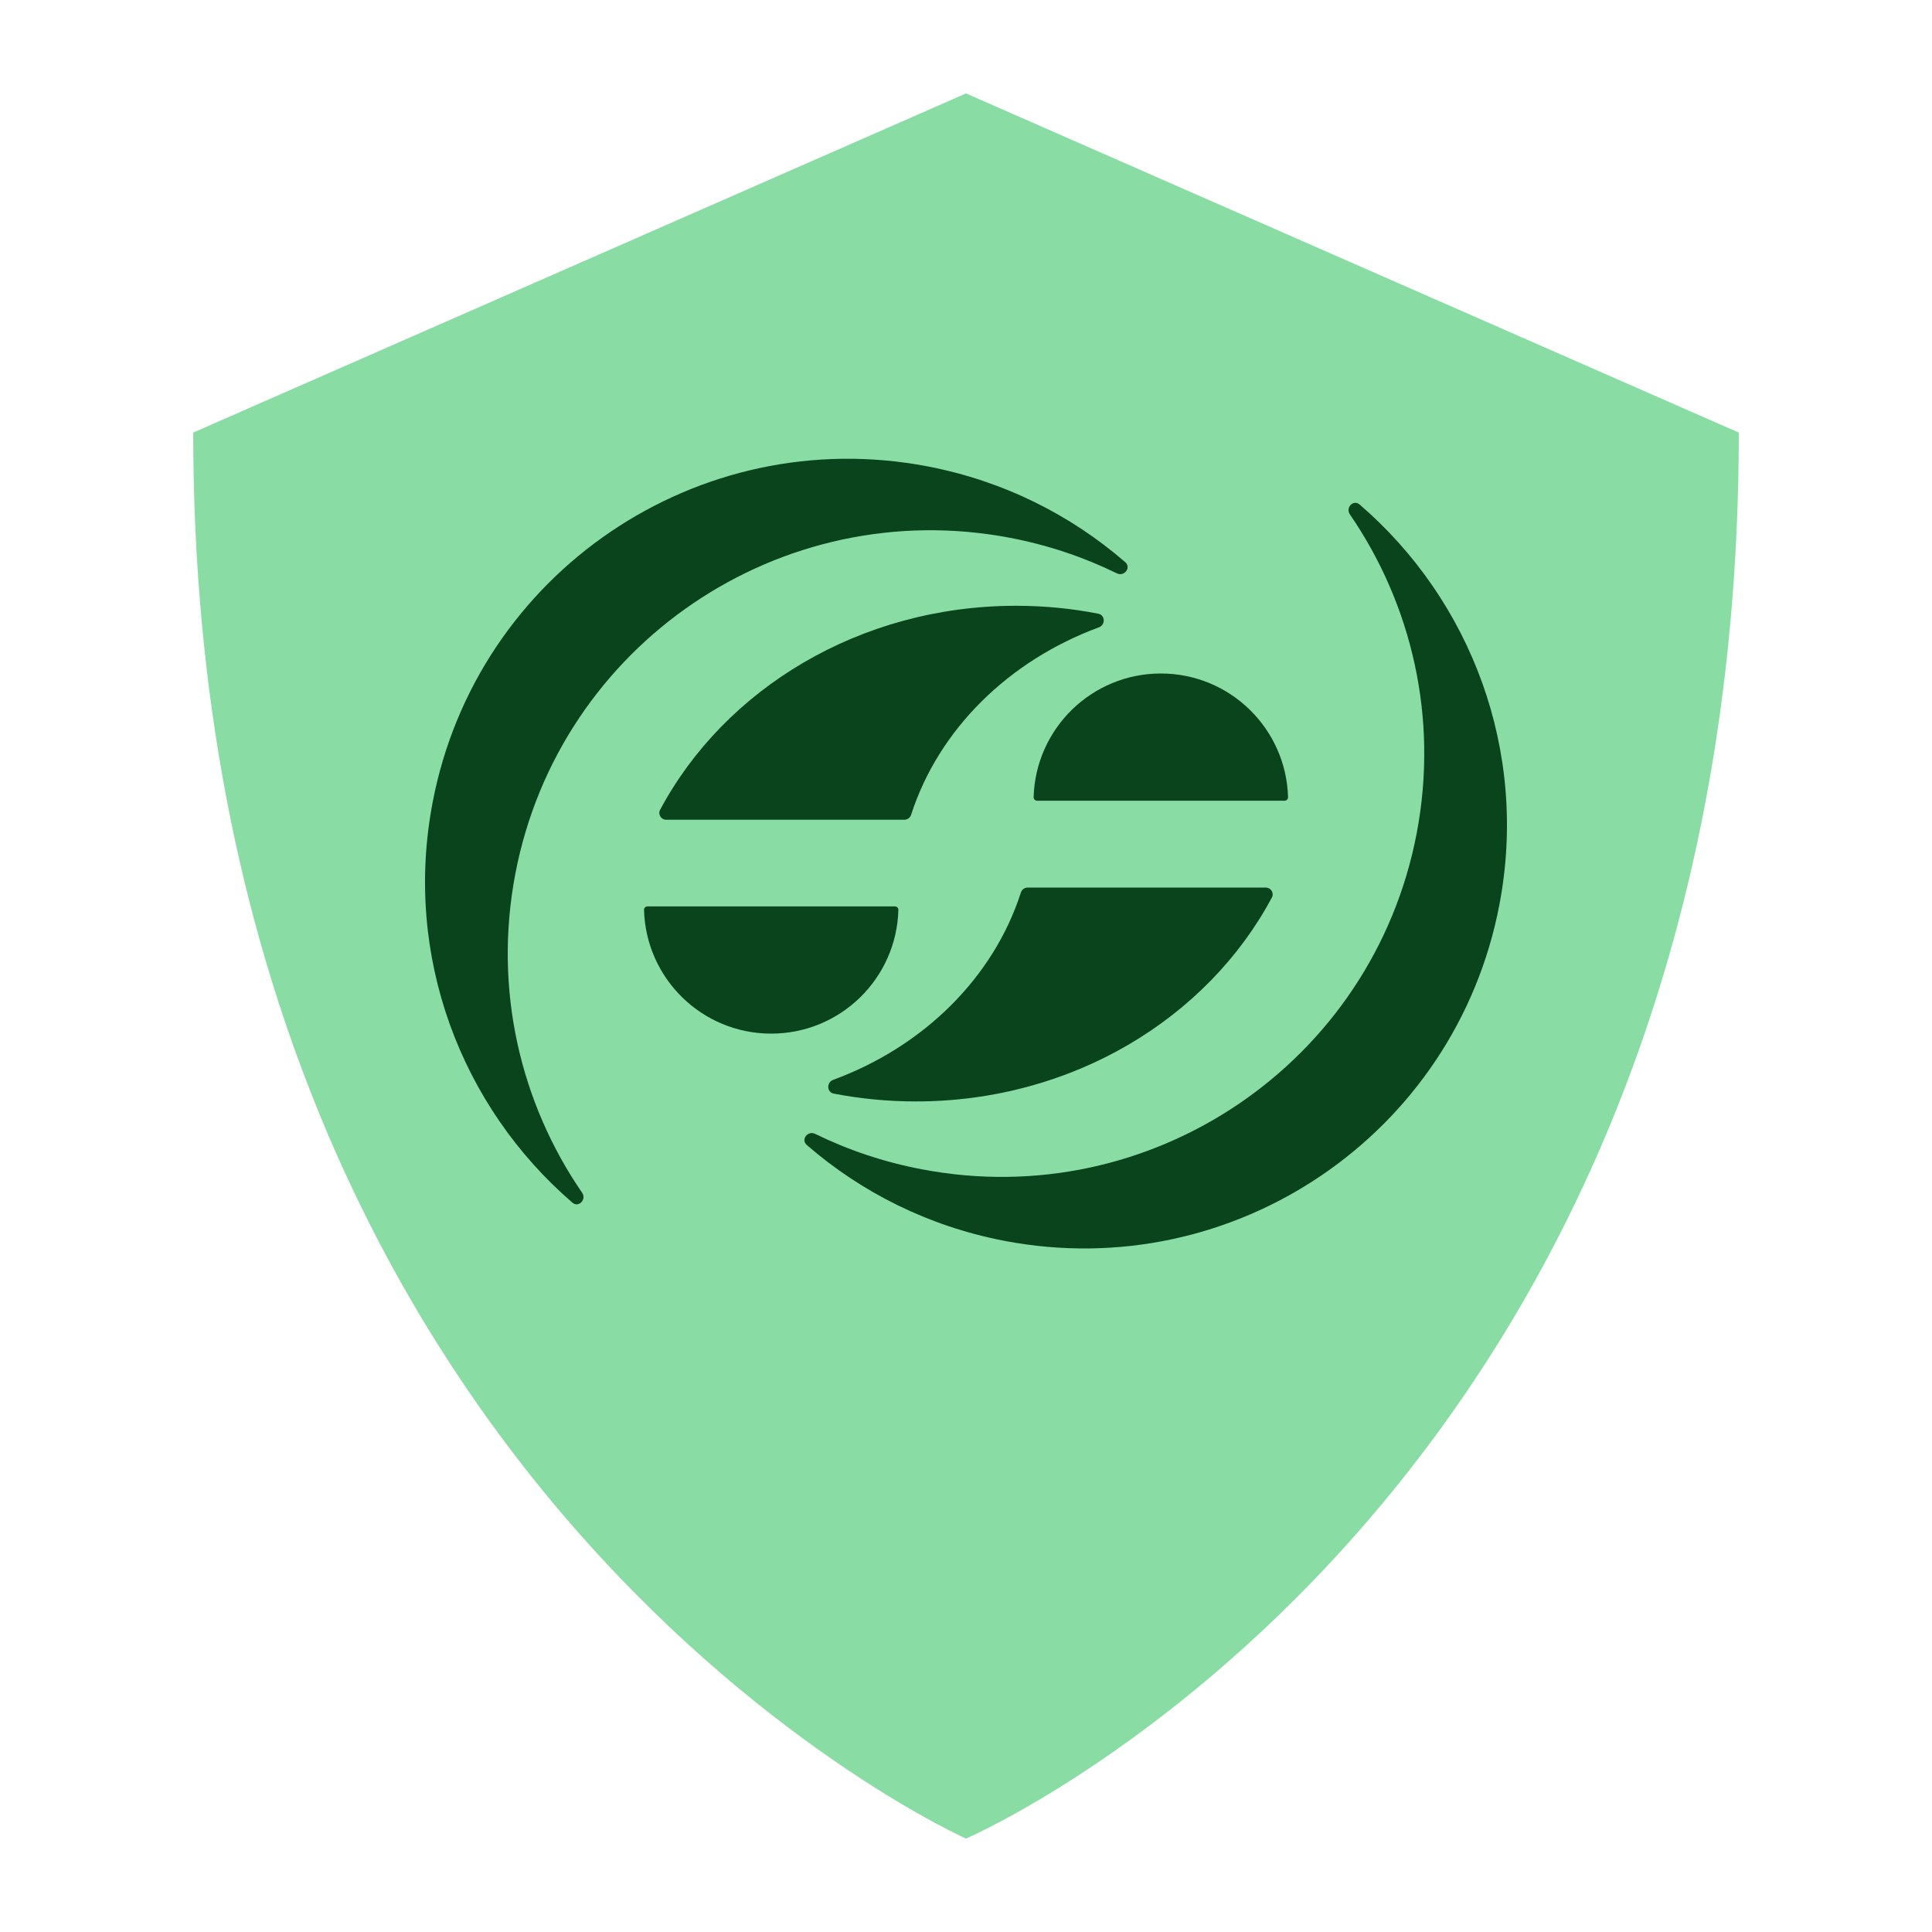
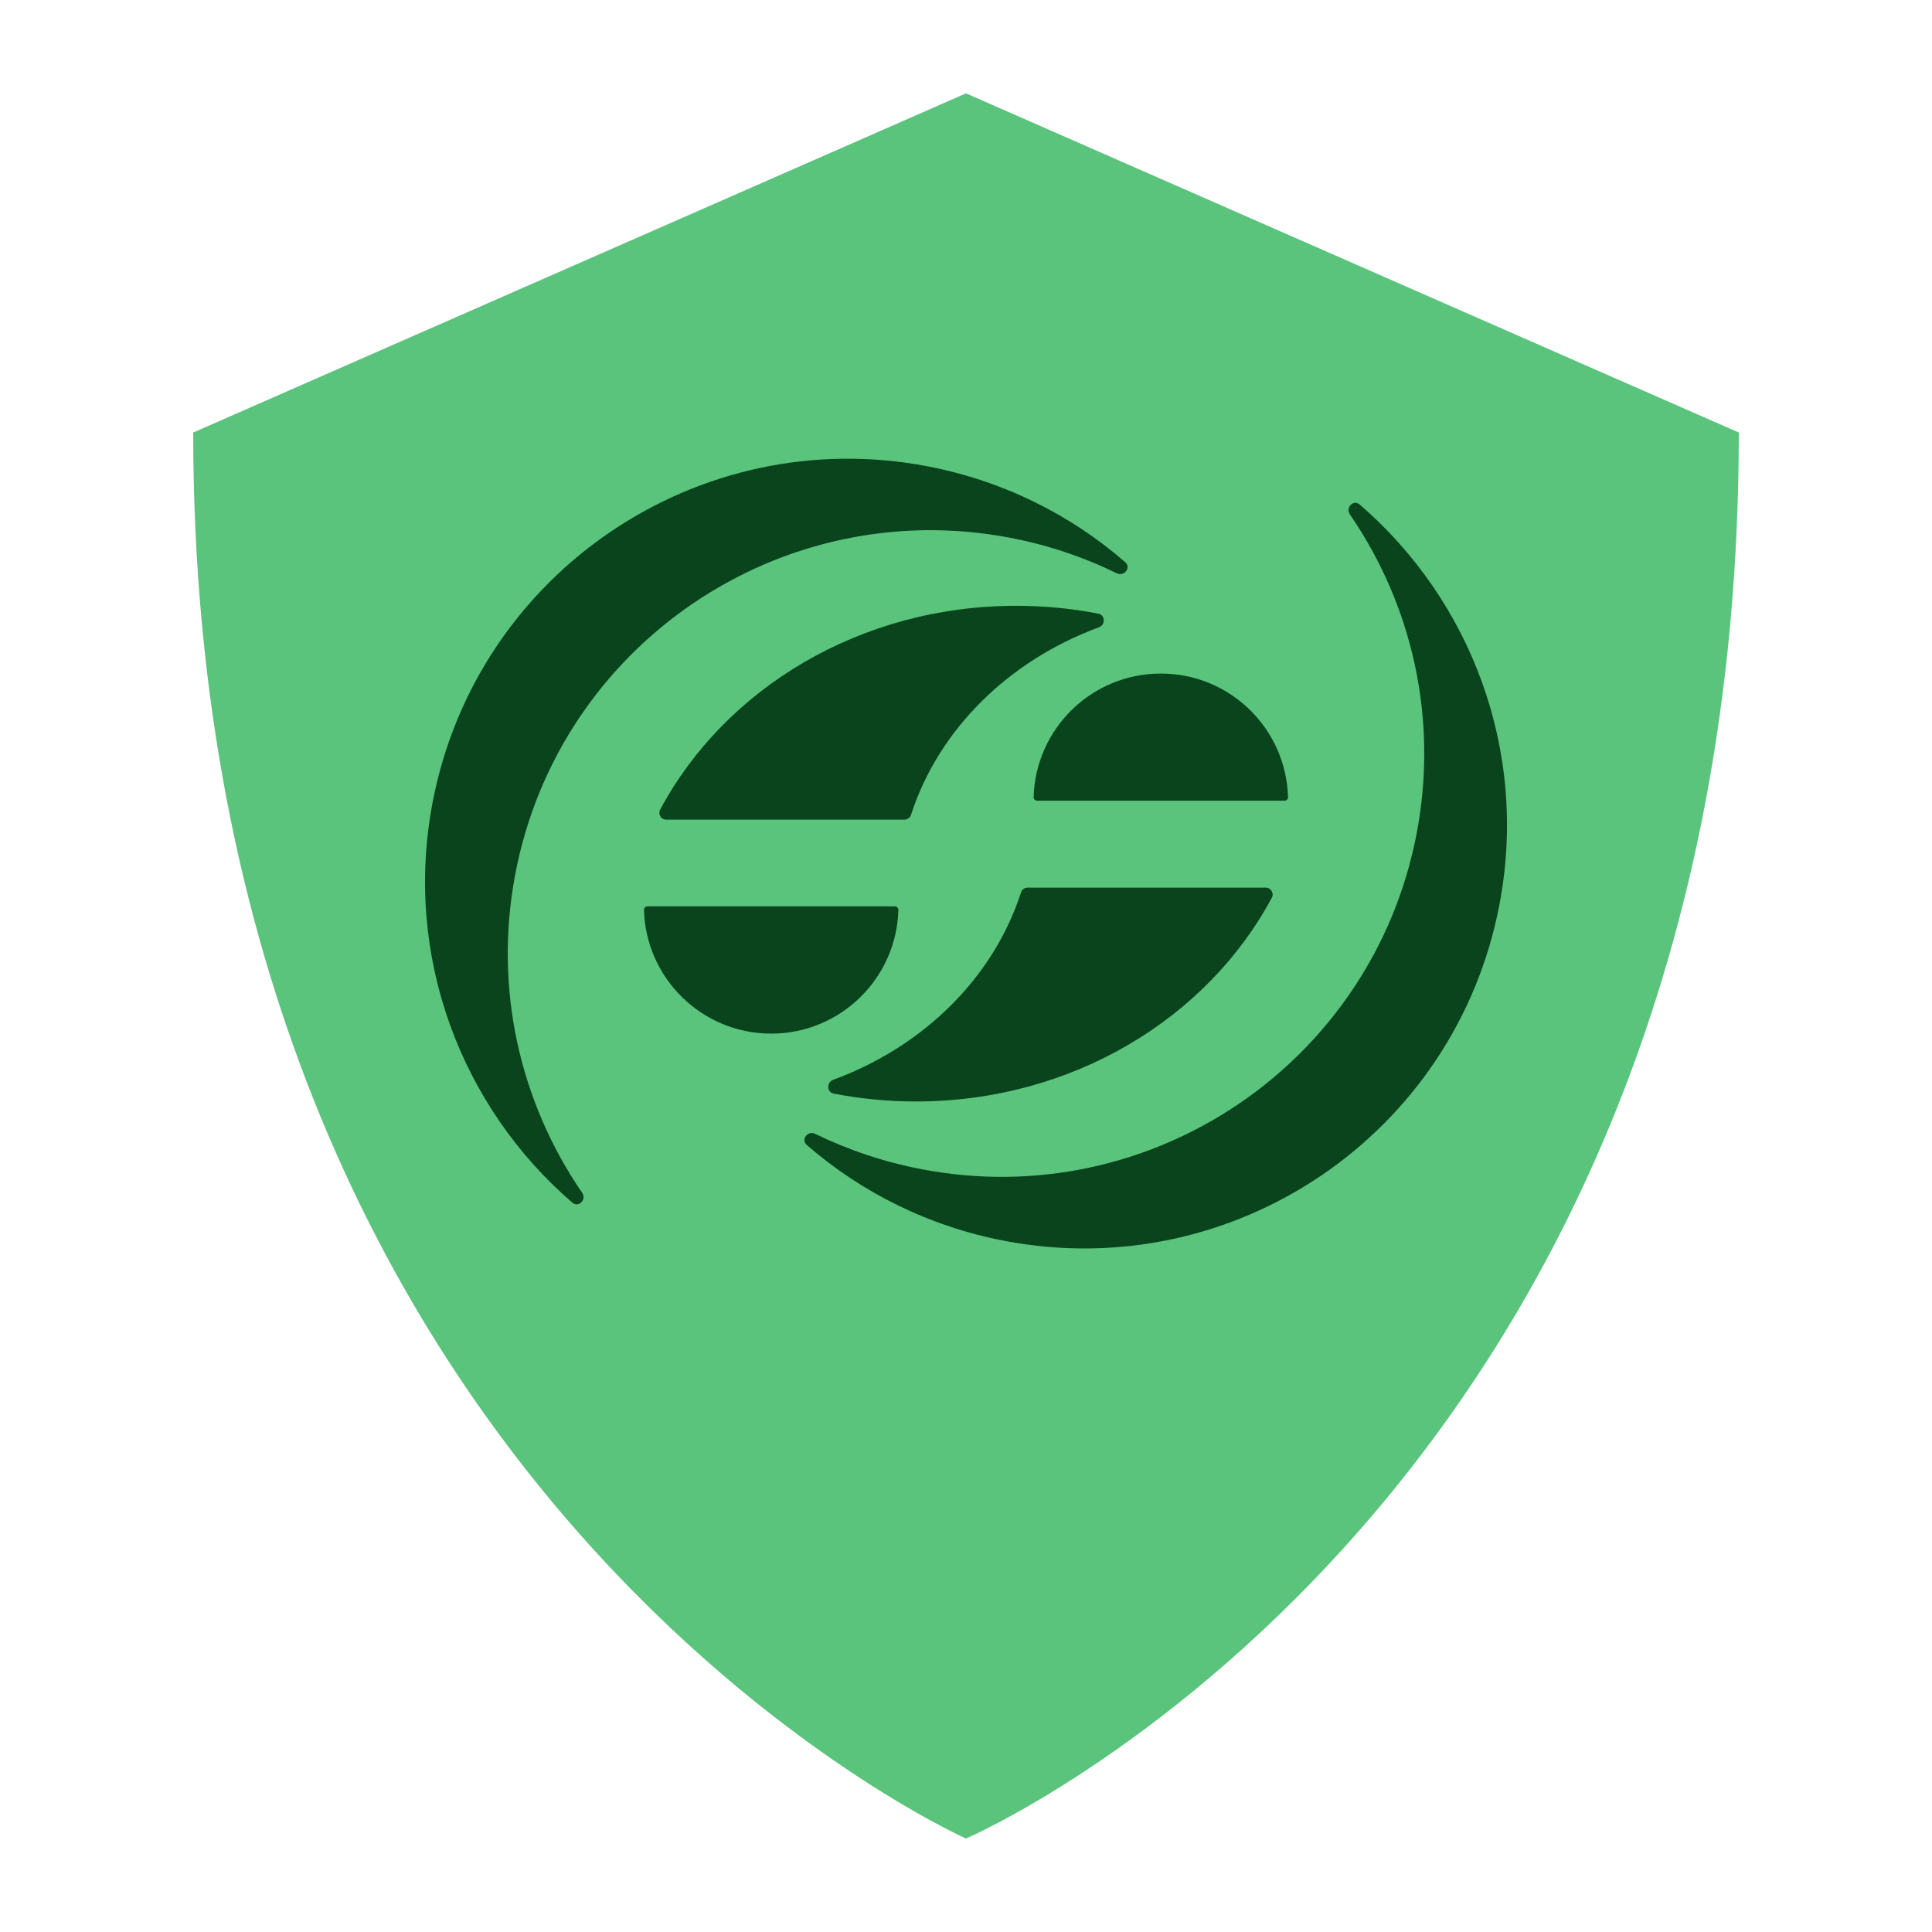
- <svg xmlns="http://www.w3.org/2000/svg" width="20" height="20" viewBox="0 0 20 20" fill="none">
-   <path d="M2 4.478L10 0.967L18 4.478C18 15.597 10 19.033 10 19.033C10 19.033 2 15.476 2 4.478Z" fill="#8ADCA5" />
-   <path d="M9.362 8.486C9.394 8.486 9.422 8.465 9.432 8.434C9.716 7.553 10.44 6.839 11.376 6.494C11.445 6.469 11.442 6.367 11.369 6.353C11.095 6.299 10.81 6.271 10.519 6.271C8.901 6.271 7.502 7.132 6.834 8.382C6.808 8.429 6.843 8.486 6.897 8.486H9.362Z" fill="#09441C" />
-   <path d="M4.479 8.304C4.173 9.901 4.776 11.46 5.926 12.45C5.99 12.505 6.074 12.418 6.026 12.347C5.387 11.417 5.106 10.241 5.335 9.044C5.79 6.669 8.084 5.113 10.459 5.568C10.851 5.643 11.22 5.768 11.561 5.935C11.638 5.973 11.713 5.876 11.649 5.82C11.085 5.331 10.389 4.979 9.603 4.828C7.228 4.373 4.934 5.929 4.479 8.304Z" fill="#09441C" />
-   <path d="M7.983 10.7C8.699 10.7 9.281 10.13 9.3 9.419C9.301 9.399 9.284 9.383 9.264 9.383H6.703C6.683 9.383 6.666 9.399 6.667 9.419C6.686 10.13 7.268 10.7 7.983 10.7Z" fill="#09441C" />
-   <path d="M10.638 9.188C10.606 9.188 10.578 9.209 10.568 9.24C10.284 10.121 9.56 10.835 8.624 11.179C8.555 11.205 8.558 11.307 8.631 11.321C8.905 11.374 9.19 11.402 9.481 11.402C11.099 11.402 12.498 10.542 13.166 9.292C13.192 9.245 13.157 9.188 13.103 9.188L10.638 9.188Z" fill="#09441C" />
-   <path d="M15.521 9.369C15.827 7.772 15.224 6.212 14.075 5.223C14.01 5.167 13.926 5.255 13.974 5.325C14.613 6.256 14.894 7.432 14.665 8.629C14.21 11.003 11.916 12.56 9.541 12.104C9.15 12.03 8.78 11.905 8.439 11.738C8.362 11.7 8.287 11.797 8.352 11.853C8.915 12.342 9.611 12.694 10.397 12.845C12.772 13.3 15.066 11.744 15.521 9.369Z" fill="#09441C" />
-   <path d="M12.017 6.972C11.302 6.972 10.72 7.542 10.7 8.253C10.7 8.273 10.716 8.289 10.736 8.289L13.298 8.289C13.318 8.289 13.334 8.273 13.334 8.253C13.314 7.542 12.732 6.972 12.017 6.972Z" fill="#09441C" />
+ <svg xmlns="http://www.w3.org/2000/svg" width="16" height="16" viewBox="0 0 16 16" fill="none">
+   <path d="M1.6 3.582L8 0.773L14.4 3.582C14.4 12.477 8 15.226 8 15.226C8 15.226 1.6 12.381 1.6 3.582Z" fill="#5AC47D" />
+   <path d="M7.489 6.788C7.515 6.788 7.538 6.771 7.545 6.747C7.773 6.042 8.352 5.471 9.101 5.195C9.156 5.175 9.154 5.093 9.096 5.082C8.876 5.039 8.648 5.017 8.415 5.017C7.121 5.017 6.002 5.705 5.467 6.705C5.447 6.743 5.475 6.788 5.518 6.788H7.489Z" fill="#09441C" />
+   <path d="M3.583 6.643C3.339 7.92 3.821 9.168 4.74 9.96C4.792 10.004 4.86 9.934 4.821 9.878C4.31 9.133 4.085 8.192 4.268 7.235C4.632 5.335 6.468 4.09 8.367 4.454C8.681 4.514 8.976 4.614 9.249 4.748C9.31 4.778 9.37 4.7 9.319 4.656C8.868 4.264 8.311 3.983 7.683 3.862C5.783 3.498 3.947 4.743 3.583 6.643Z" fill="#09441C" />
+   <path d="M6.387 8.56C6.959 8.56 7.425 8.103 7.44 7.535C7.44 7.519 7.427 7.506 7.411 7.506H5.362C5.346 7.506 5.333 7.519 5.333 7.535C5.349 8.103 5.814 8.56 6.387 8.56Z" fill="#09441C" />
+   <path d="M8.511 7.351C8.485 7.351 8.463 7.367 8.455 7.392C8.227 8.097 7.648 8.668 6.899 8.943C6.844 8.964 6.846 9.046 6.905 9.057C7.124 9.099 7.352 9.122 7.585 9.122C8.879 9.122 9.998 8.434 10.533 7.434C10.553 7.396 10.525 7.351 10.482 7.351L8.511 7.351Z" fill="#09441C" />
+   <path d="M12.417 7.495C12.662 6.218 12.179 4.97 11.26 4.178C11.208 4.134 11.141 4.204 11.179 4.26C11.691 5.005 11.915 5.945 11.732 6.903C11.368 8.803 9.533 10.047 7.633 9.683C7.32 9.623 7.024 9.523 6.751 9.39C6.69 9.36 6.63 9.437 6.681 9.482C7.132 9.874 7.689 10.155 8.318 10.276C10.217 10.64 12.053 9.395 12.417 7.495Z" fill="#09441C" />
+   <path d="M9.614 5.578C9.041 5.578 8.576 6.034 8.56 6.602C8.56 6.618 8.573 6.631 8.589 6.631L10.638 6.631C10.654 6.631 10.667 6.618 10.667 6.602C10.651 6.034 10.186 5.578 9.614 5.578Z" fill="#09441C" />
</svg>
